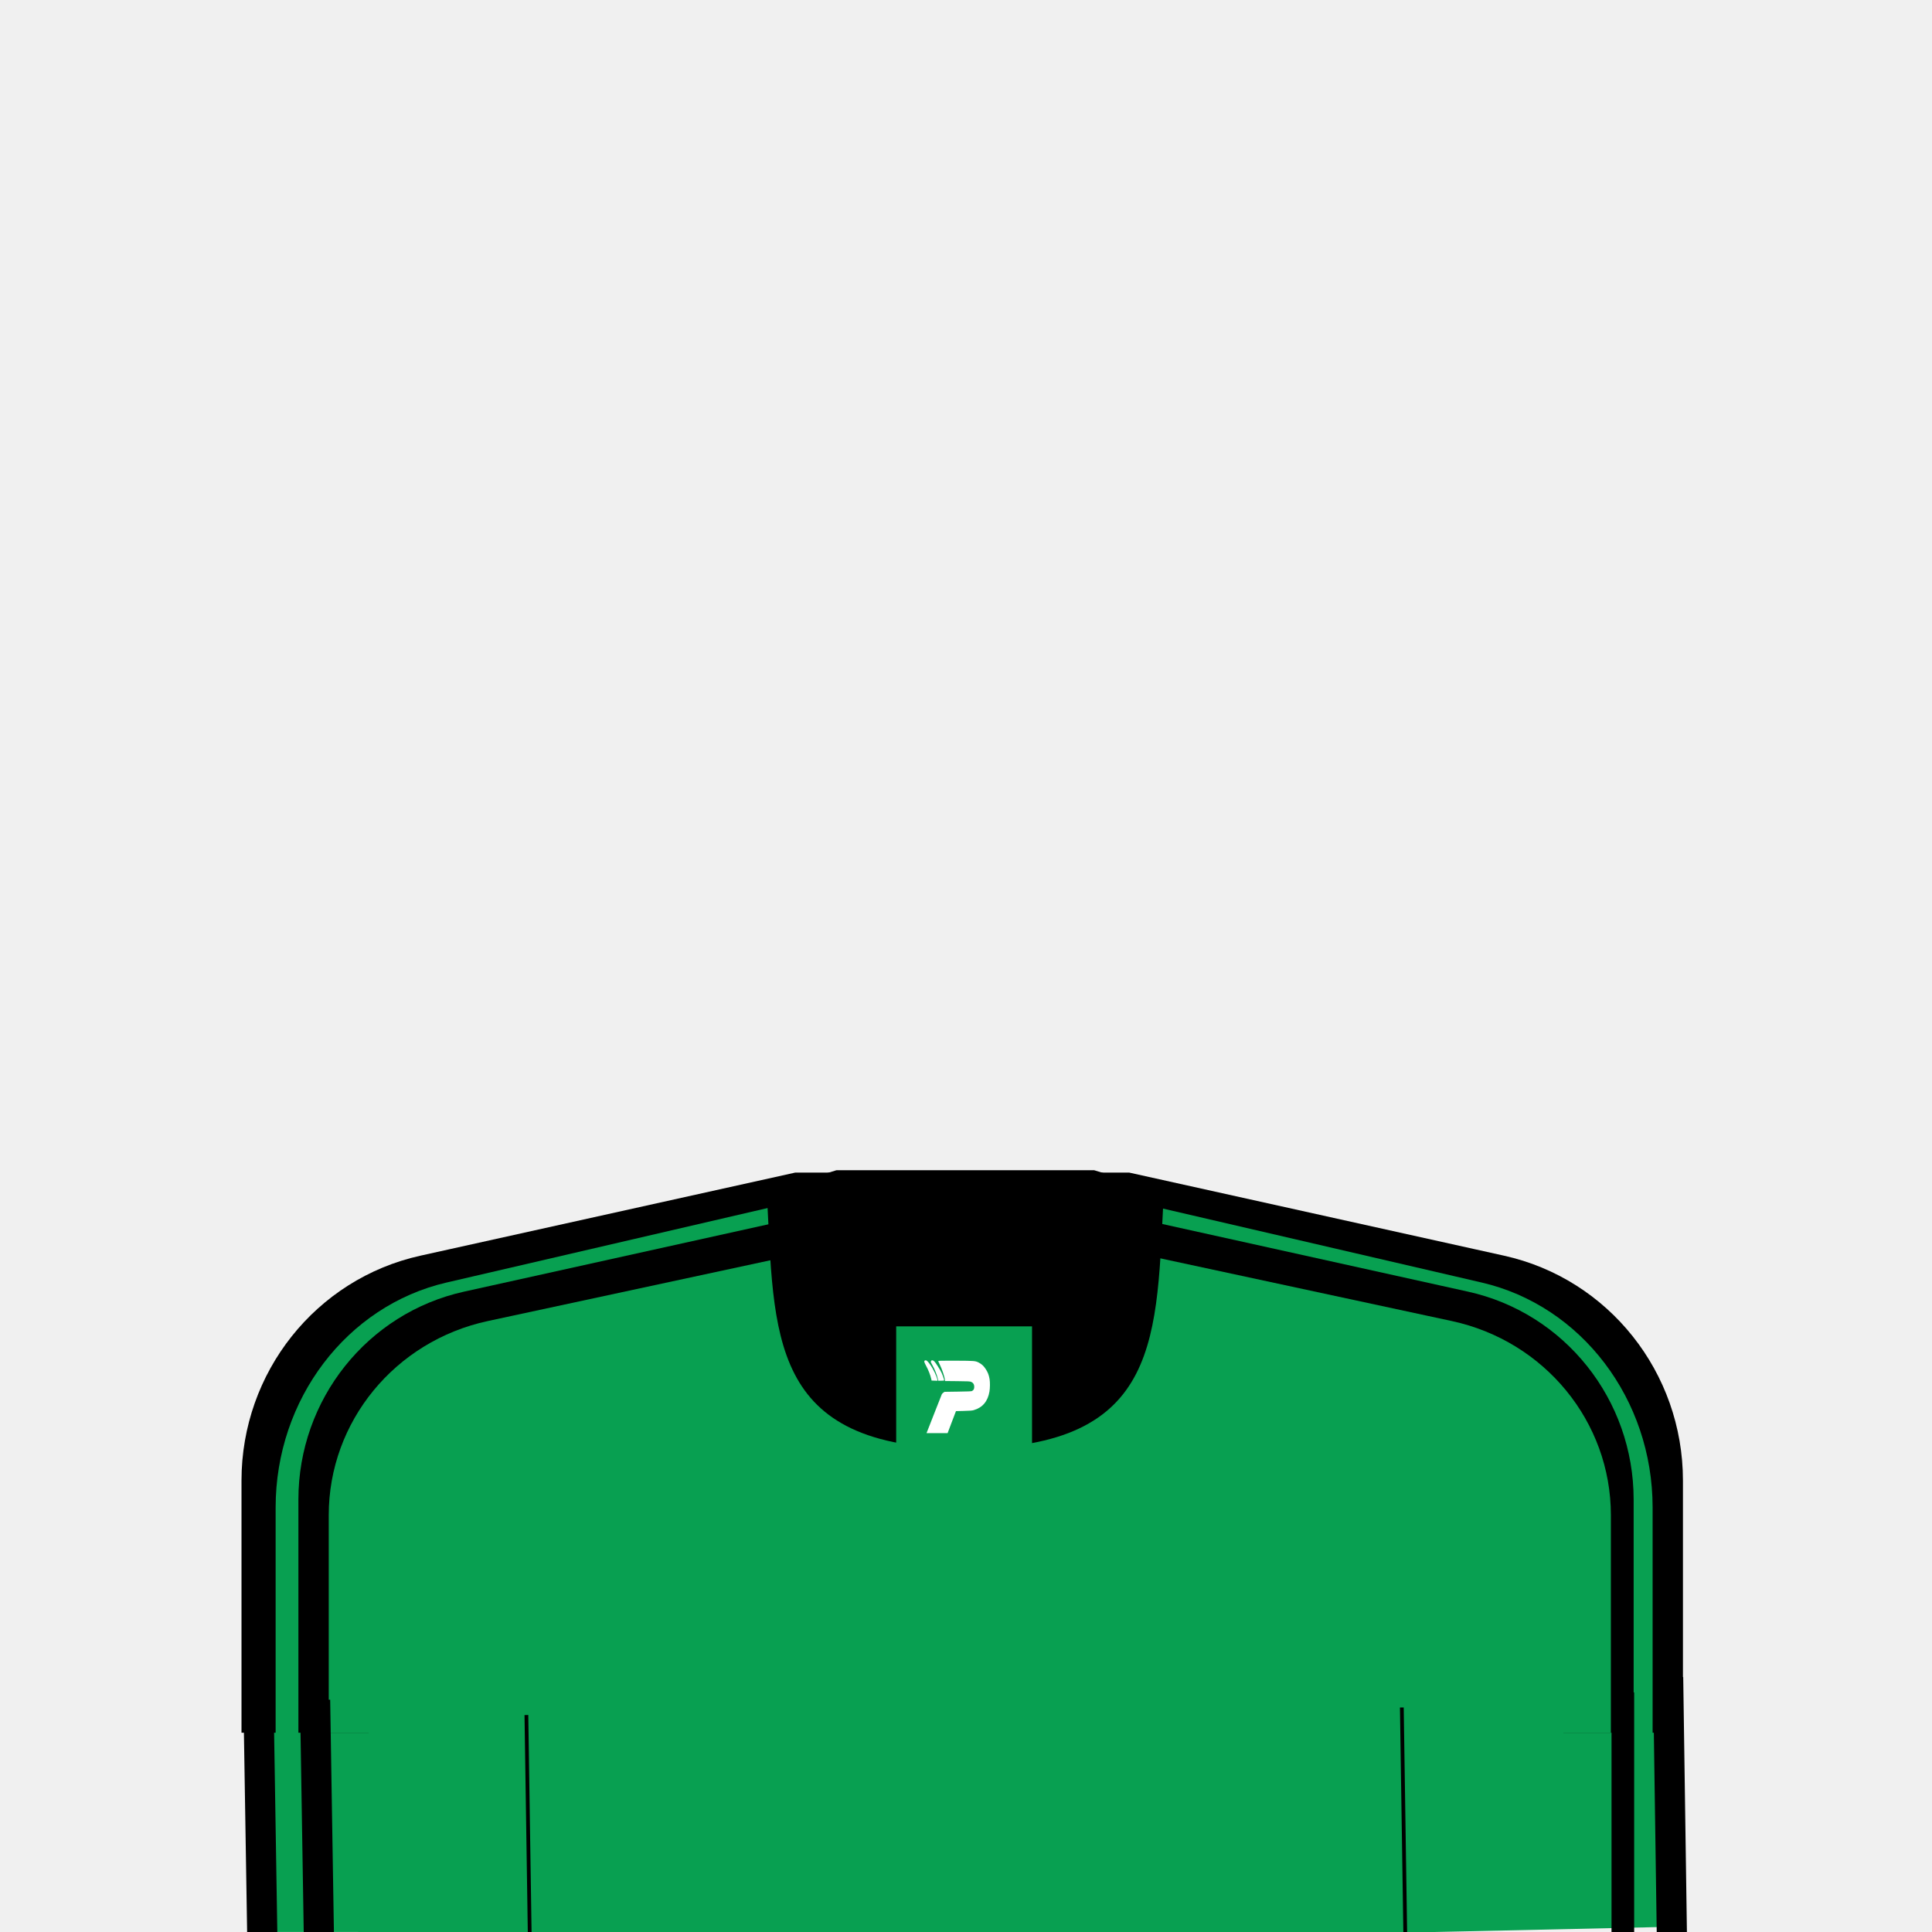
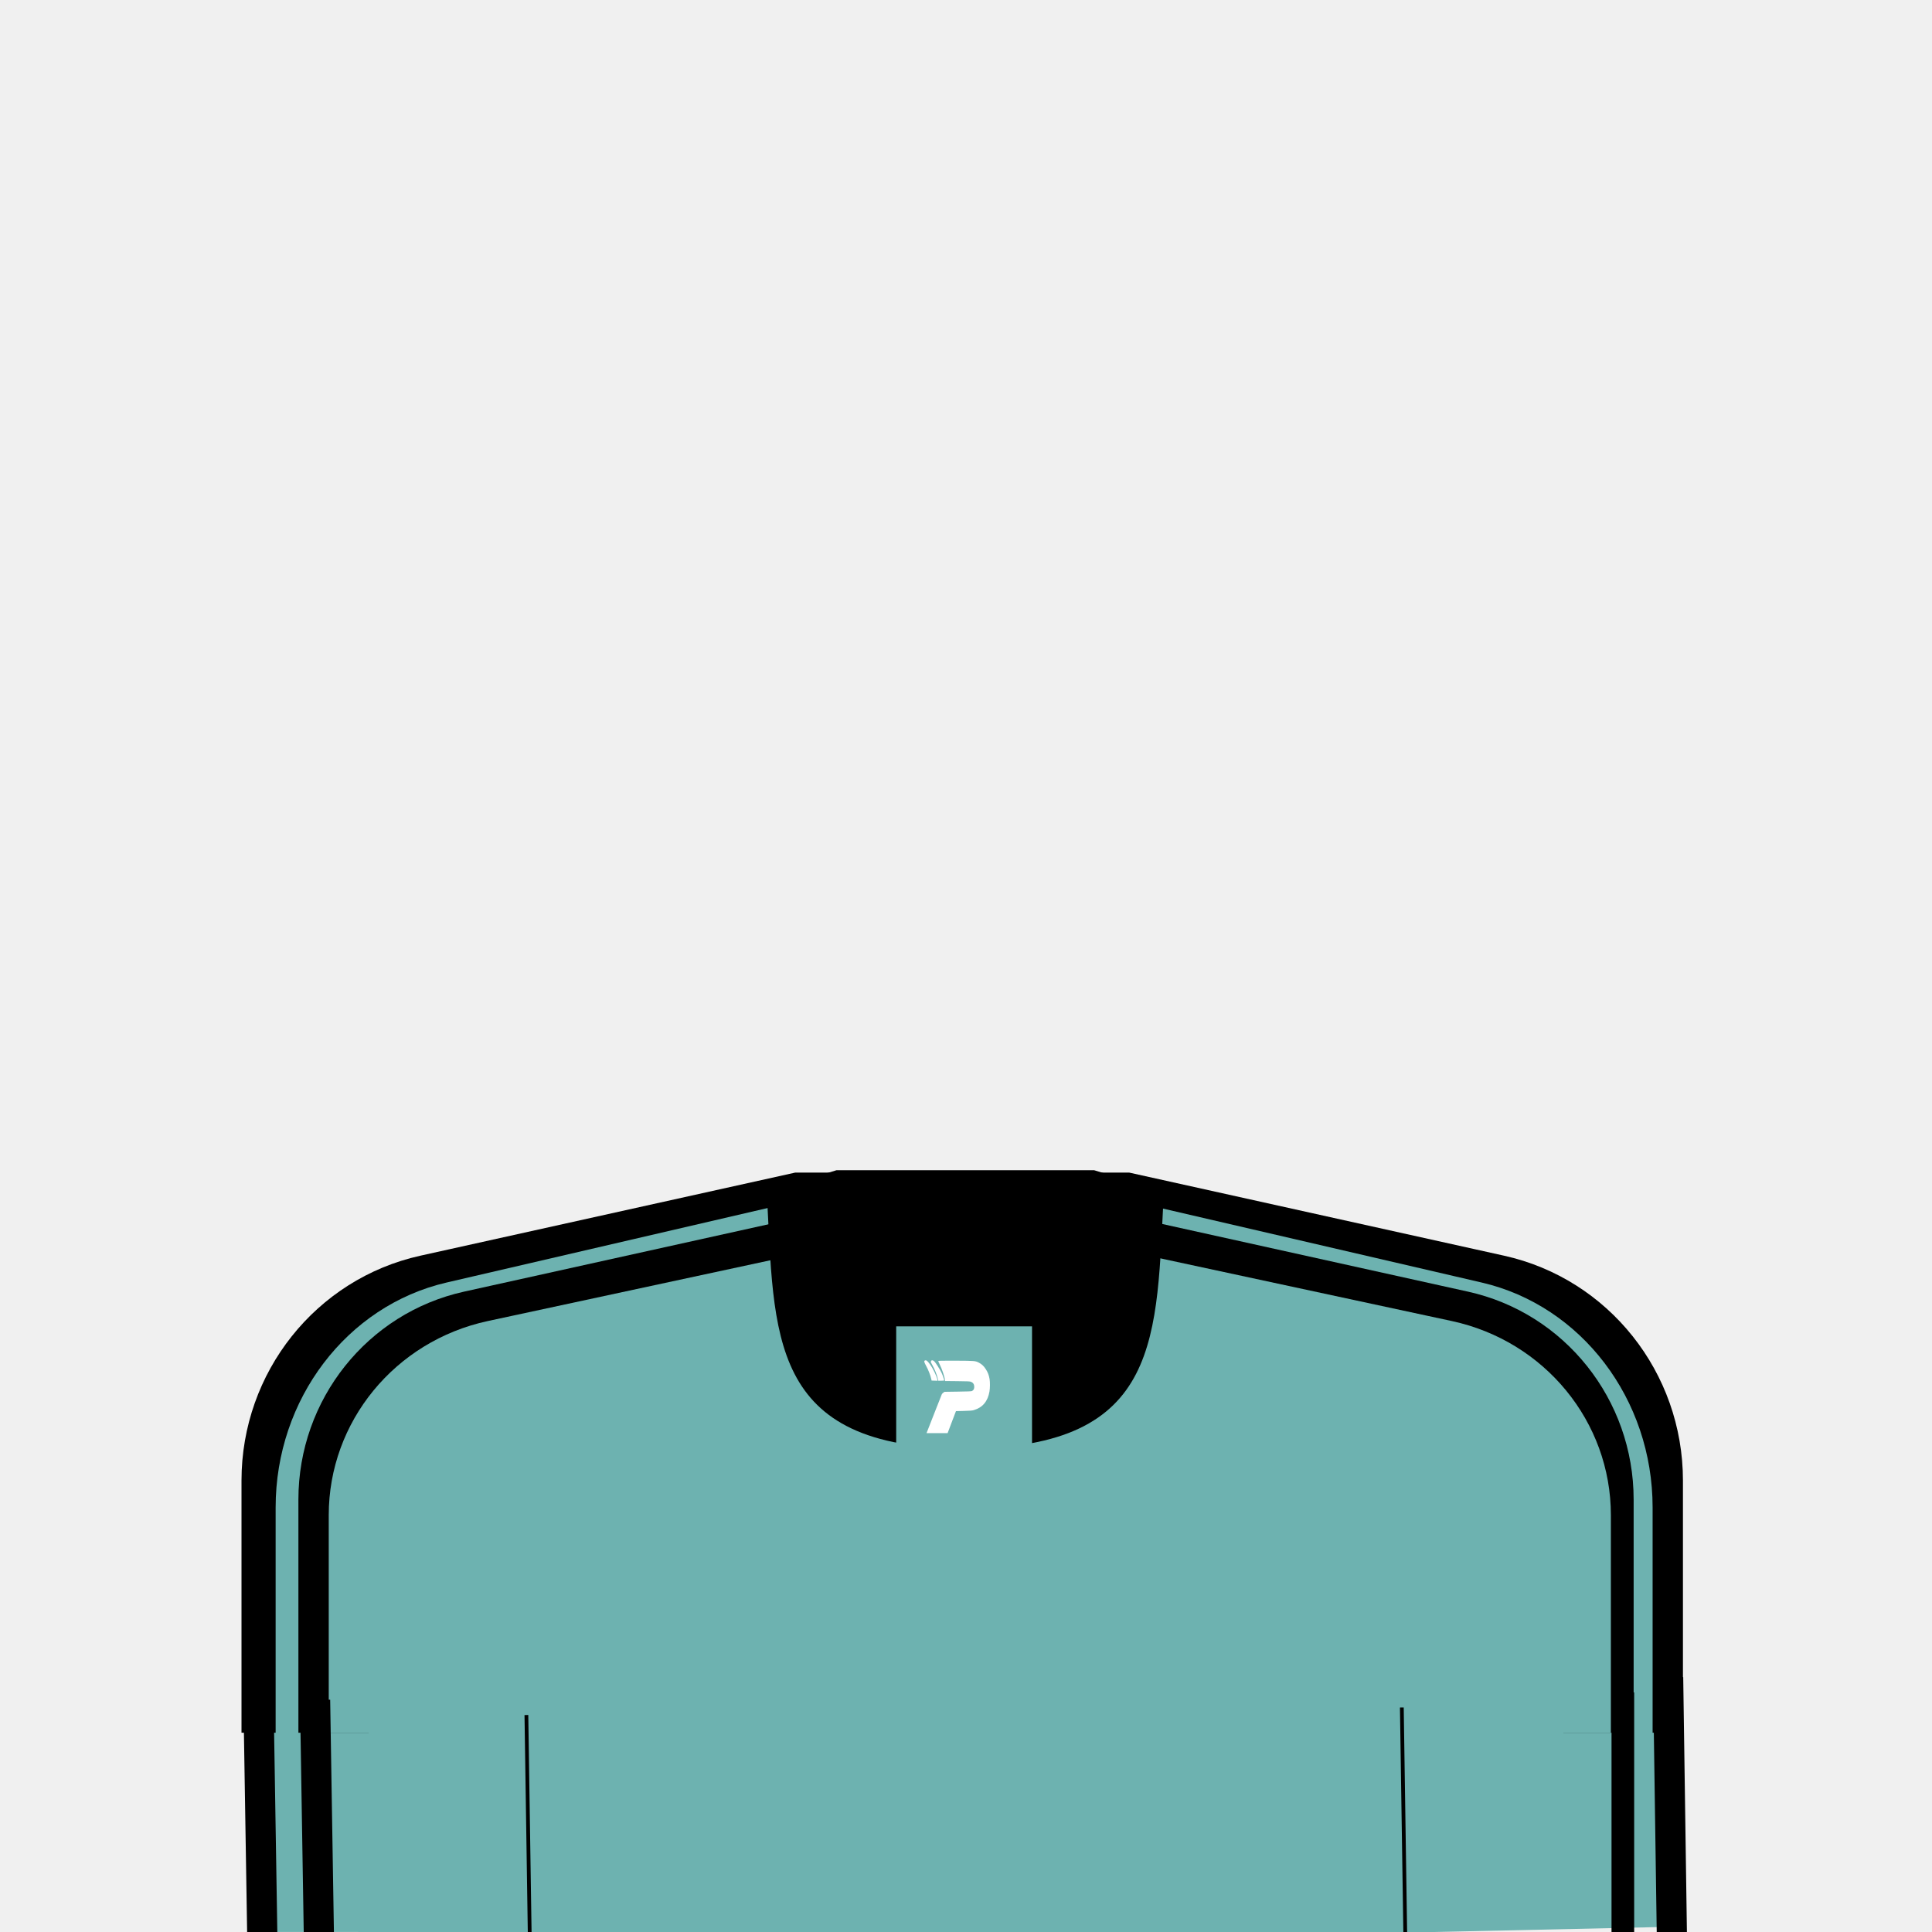
<svg xmlns="http://www.w3.org/2000/svg" width="512" height="512">
  <g id="shirt">
    <g id="chest">
-       <path fill="#08a051" d="M 255.742 313.009 L 299.742 313.009 L 398.588 334.674 C 426.121 340.709 445.742 365.095 445.742 393.283 L 445.742 479.009 L 444.612 510.582 L 379.742 512.009 L 255.742 512.009 L 131.742 512.009 L 65.784 511.981 L 65.742 479.009 L 65.742 393.283 C 65.742 365.096 85.363 340.709 112.896 334.674 L 211.742 313.009 L 255.742 313.009 Z" />
+       <path fill="#6db2b0" d="M 255.742 313.009 L 299.742 313.009 L 398.588 334.674 C 426.121 340.709 445.742 365.095 445.742 393.283 L 445.742 479.009 L 444.612 510.582 L 379.742 512.009 L 255.742 512.009 L 131.742 512.009 L 65.784 511.981 L 65.742 479.009 L 65.742 393.283 C 65.742 365.096 85.363 340.709 112.896 334.674 L 211.742 313.009 L 255.742 313.009 Z" />
    </g>
  </g>
  <g id="shoulders">
    <path fill="#000000" d="m398.598,332.772l-99.366,-22.028l-44.232,0l-44.232,0l-99.366,22.028c-27.678,6.136 -47.402,30.931 -47.402,59.591l0,66.827l20.105,0l0,-66.827c0,-18.961 13.291,-35.668 31.601,-39.728l97.239,-21.556l84.108,0l97.239,21.556c18.311,4.059 31.601,20.767 31.601,39.728l0,66.827l20.105,0l0,-66.827c0,-28.66 -19.724,-53.455 -47.402,-59.591l0,0z" stroke="null" />
-     <path fill="#08a051" d="m392.676,339.889l-94.921,-22.028l-42.253,0l-42.253,0l-94.921,22.028c-26.44,6.136 -45.282,30.931 -45.282,59.591l0,66.827l19.206,0l0,-66.827c0,-18.961 12.696,-35.668 30.188,-39.728l92.889,-21.556l80.346,0l92.889,21.556c17.492,4.059 30.188,20.767 30.188,39.728l0,66.827l19.206,0l0,-66.827c0,-28.66 -18.842,-53.455 -45.282,-59.591l0,0z" stroke="null" />
+     <path fill="#6db2b0" d="m392.676,339.889l-94.921,-22.028l-42.253,0l-42.253,0l-94.921,22.028c-26.44,6.136 -45.282,30.931 -45.282,59.591l0,66.827l19.206,0l0,-66.827c0,-18.961 12.696,-35.668 30.188,-39.728l92.889,-21.556l80.346,0l92.889,21.556c17.492,4.059 30.188,20.767 30.188,39.728l0,66.827l19.206,0l0,-66.827c0,-28.66 -18.842,-53.455 -45.282,-59.591l0,0z" stroke="null" />
    <path fill="#000000" d="m389.022,342.296l-92.045,-20.368l-40.972,0l-40.972,0l-92.045,20.368c-25.638,5.674 -43.909,28.6 -43.909,55.101l0,61.793l18.624,0l0,-61.793c0,-17.532 12.311,-32.981 29.273,-36.735l90.074,-19.932l77.911,0l90.074,19.932c16.962,3.753 29.273,19.203 29.273,36.735l0,61.793l18.624,0l0,-61.793c0,-26.501 -18.271,-49.428 -43.909,-55.101l-0,0z" stroke="null" />
-     <path fill="#08a051" d="m384.737,350.089l-88.384,-19.011l-39.343,0l-39.343,0l-88.384,19.011c-24.619,5.296 -42.163,26.694 -42.163,51.428l0,57.673l17.883,0l0,-57.673c0,-16.363 11.822,-30.782 28.109,-34.286l86.492,-18.603l74.812,0l86.492,18.603c16.287,3.503 28.109,17.922 28.109,34.286l0,57.673l17.883,0l0,-57.673c0,-24.734 -17.544,-46.132 -42.163,-51.428l0,0z" stroke="null" />
+     <path fill="#6db2b0" d="m384.737,350.089l-88.384,-19.011l-39.343,0l-39.343,0l-88.384,19.011c-24.619,5.296 -42.163,26.694 -42.163,51.428l0,57.673l17.883,0l0,-57.673c0,-16.363 11.822,-30.782 28.109,-34.286l86.492,-18.603l74.812,0l86.492,18.603c16.287,3.503 28.109,17.922 28.109,34.286l0,57.673l17.883,0l0,-57.673c0,-24.734 -17.544,-46.132 -42.163,-51.428l0,0z" stroke="null" />
  </g>
  <g id="collar">
    <path stroke="null" fill="#000000" d="m289.981,310.127l-68.322,0l-18.462,5.653c2.075,38.032 0.031,68.096 52.623,68.096s50.548,-30.065 52.623,-68.096l-18.462,-5.653l-0,0z" id="svg_12" />
  </g>
-   <rect fill="#08a051" stroke-width="null" stroke-dasharray="null" opacity="undefined" x="237.5" y="351.5" width="36" height="38" id="svg_55" />
+   <rect fill="#6db2b0" stroke-width="null" stroke-dasharray="null" opacity="undefined" x="237.5" y="351.5" width="36" height="38" id="svg_55" />
  <g id="logo" transform="translate(0,500) scale(0.1,-0.1) " fill="#000000">
    <path d="m2451.825,1394.796c-3.532,-1.108 -3.206,-3.921 1.63,-12.785c6.575,-11.933 12.01,-25.57 14.455,-36.394l0.924,-4.262l7.988,-0.256l7.988,-0.256l-0.435,1.96c-2.119,10.739 -11.14,29.49 -20.324,42.19c-5.978,8.268 -9.129,10.825 -12.227,9.802l-0,0z" fill="#ffffff" id="svg_27" />
    <path d="m2469.214,1394.881c-1.196,-0.426 -2.445,-2.557 -2.445,-4.176c0,-0.511 1.359,-3.409 3.043,-6.307c6.847,-12.018 13.314,-28.042 15.487,-38.099l1.141,-5.37l7.825,0c6.793,0 7.825,0.17 7.825,1.364c0,2.216 -4.13,13.978 -7.173,20.371c-3.75,7.927 -15.813,26.848 -18.911,29.576c-2.554,2.301 -4.999,3.239 -6.793,2.642l-0,-0z" fill="#ffffff" id="svg_39" />
    <path d="m2486.495,1393.177c-0.109,-0.511 1.304,-4.006 3.206,-7.756c6.575,-13.041 13.368,-33.07 14.346,-42.105l0.326,-3.154l32.714,-0.341c29.073,-0.256 33.094,-0.511 36.409,-1.875c5.054,-1.96 7.934,-6.052 8.314,-11.506c0.435,-6.733 -1.25,-10.228 -6.358,-12.955c-1.359,-0.682 -12.227,-1.108 -37.224,-1.449l-35.322,-0.511l-3.043,-2.216c-1.685,-1.278 -3.478,-3.154 -3.967,-4.262c-0.489,-1.108 -8.206,-20.626 -17.118,-43.383c-8.912,-22.757 -17.824,-45.429 -19.78,-50.458l-3.641,-9.205l27.932,0l27.932,0l11.086,29.235l11.086,29.15l20.867,0.511c16.52,0.426 22.008,0.852 26.084,2.046c23.476,6.733 37.496,23.354 41.898,49.605c1.522,8.864 1.63,24.717 0.272,32.644c-1.793,10.569 -4.456,17.643 -9.836,25.996c-5.38,8.523 -10.923,13.722 -18.857,17.814c-9.129,4.603 -10.977,4.773 -60.972,5.029c-34.616,0.085 -46.191,-0.085 -46.354,-0.852l0,0z" fill="#ffffff" id="svg_40" />
  </g>
  <use x="-78" y="21" href="#simple-crest" />
  <line stroke-linecap="null" stroke-linejoin="null" id="svg_48" y2="512.5" x2="69.5" y1="450.5" x1="68.5" opacity="undefined" fill-opacity="null" stroke-dasharray="null" stroke-width="8" stroke="#000000" fill="none" />
  <line stroke-linecap="null" stroke-linejoin="null" id="svg_49" y2="512.5" x2="84.5" y1="450.5" x1="83.5" opacity="undefined" fill-opacity="null" stroke-dasharray="null" stroke-width="8" stroke="#000000" fill="none" />
  <line stroke="#000000" stroke-linecap="null" stroke-linejoin="null" id="svg_50" y2="518.5" x2="430.071" y1="448.5" x1="430.071" opacity="undefined" fill-opacity="null" stroke-dasharray="null" stroke-width="6" fill="none" />
  <line stroke="#000000" stroke-linecap="null" stroke-linejoin="null" id="svg_51" y2="513.5" x2="443.071" y1="444.5" x1="442.071" opacity="undefined" fill-opacity="null" stroke-dasharray="null" stroke-width="8" fill="none" />
  <line stroke-linecap="null" stroke-linejoin="null" id="svg_29" y2="518.5" x2="372.5" y1="452.5" x1="371.5" opacity="undefined" fill-opacity="null" stroke-dasharray="null" stroke-width="null" stroke="#000000" fill="none" />
  <line stroke-linecap="null" stroke-linejoin="null" id="svg_37" y2="520.5" x2="140.5" y1="454.5" x1="139.5" opacity="undefined" fill-opacity="null" stroke-dasharray="null" stroke-width="null" stroke="#000000" fill="none" />
  <use href="#wirral" fill="#fff" />
</svg>
